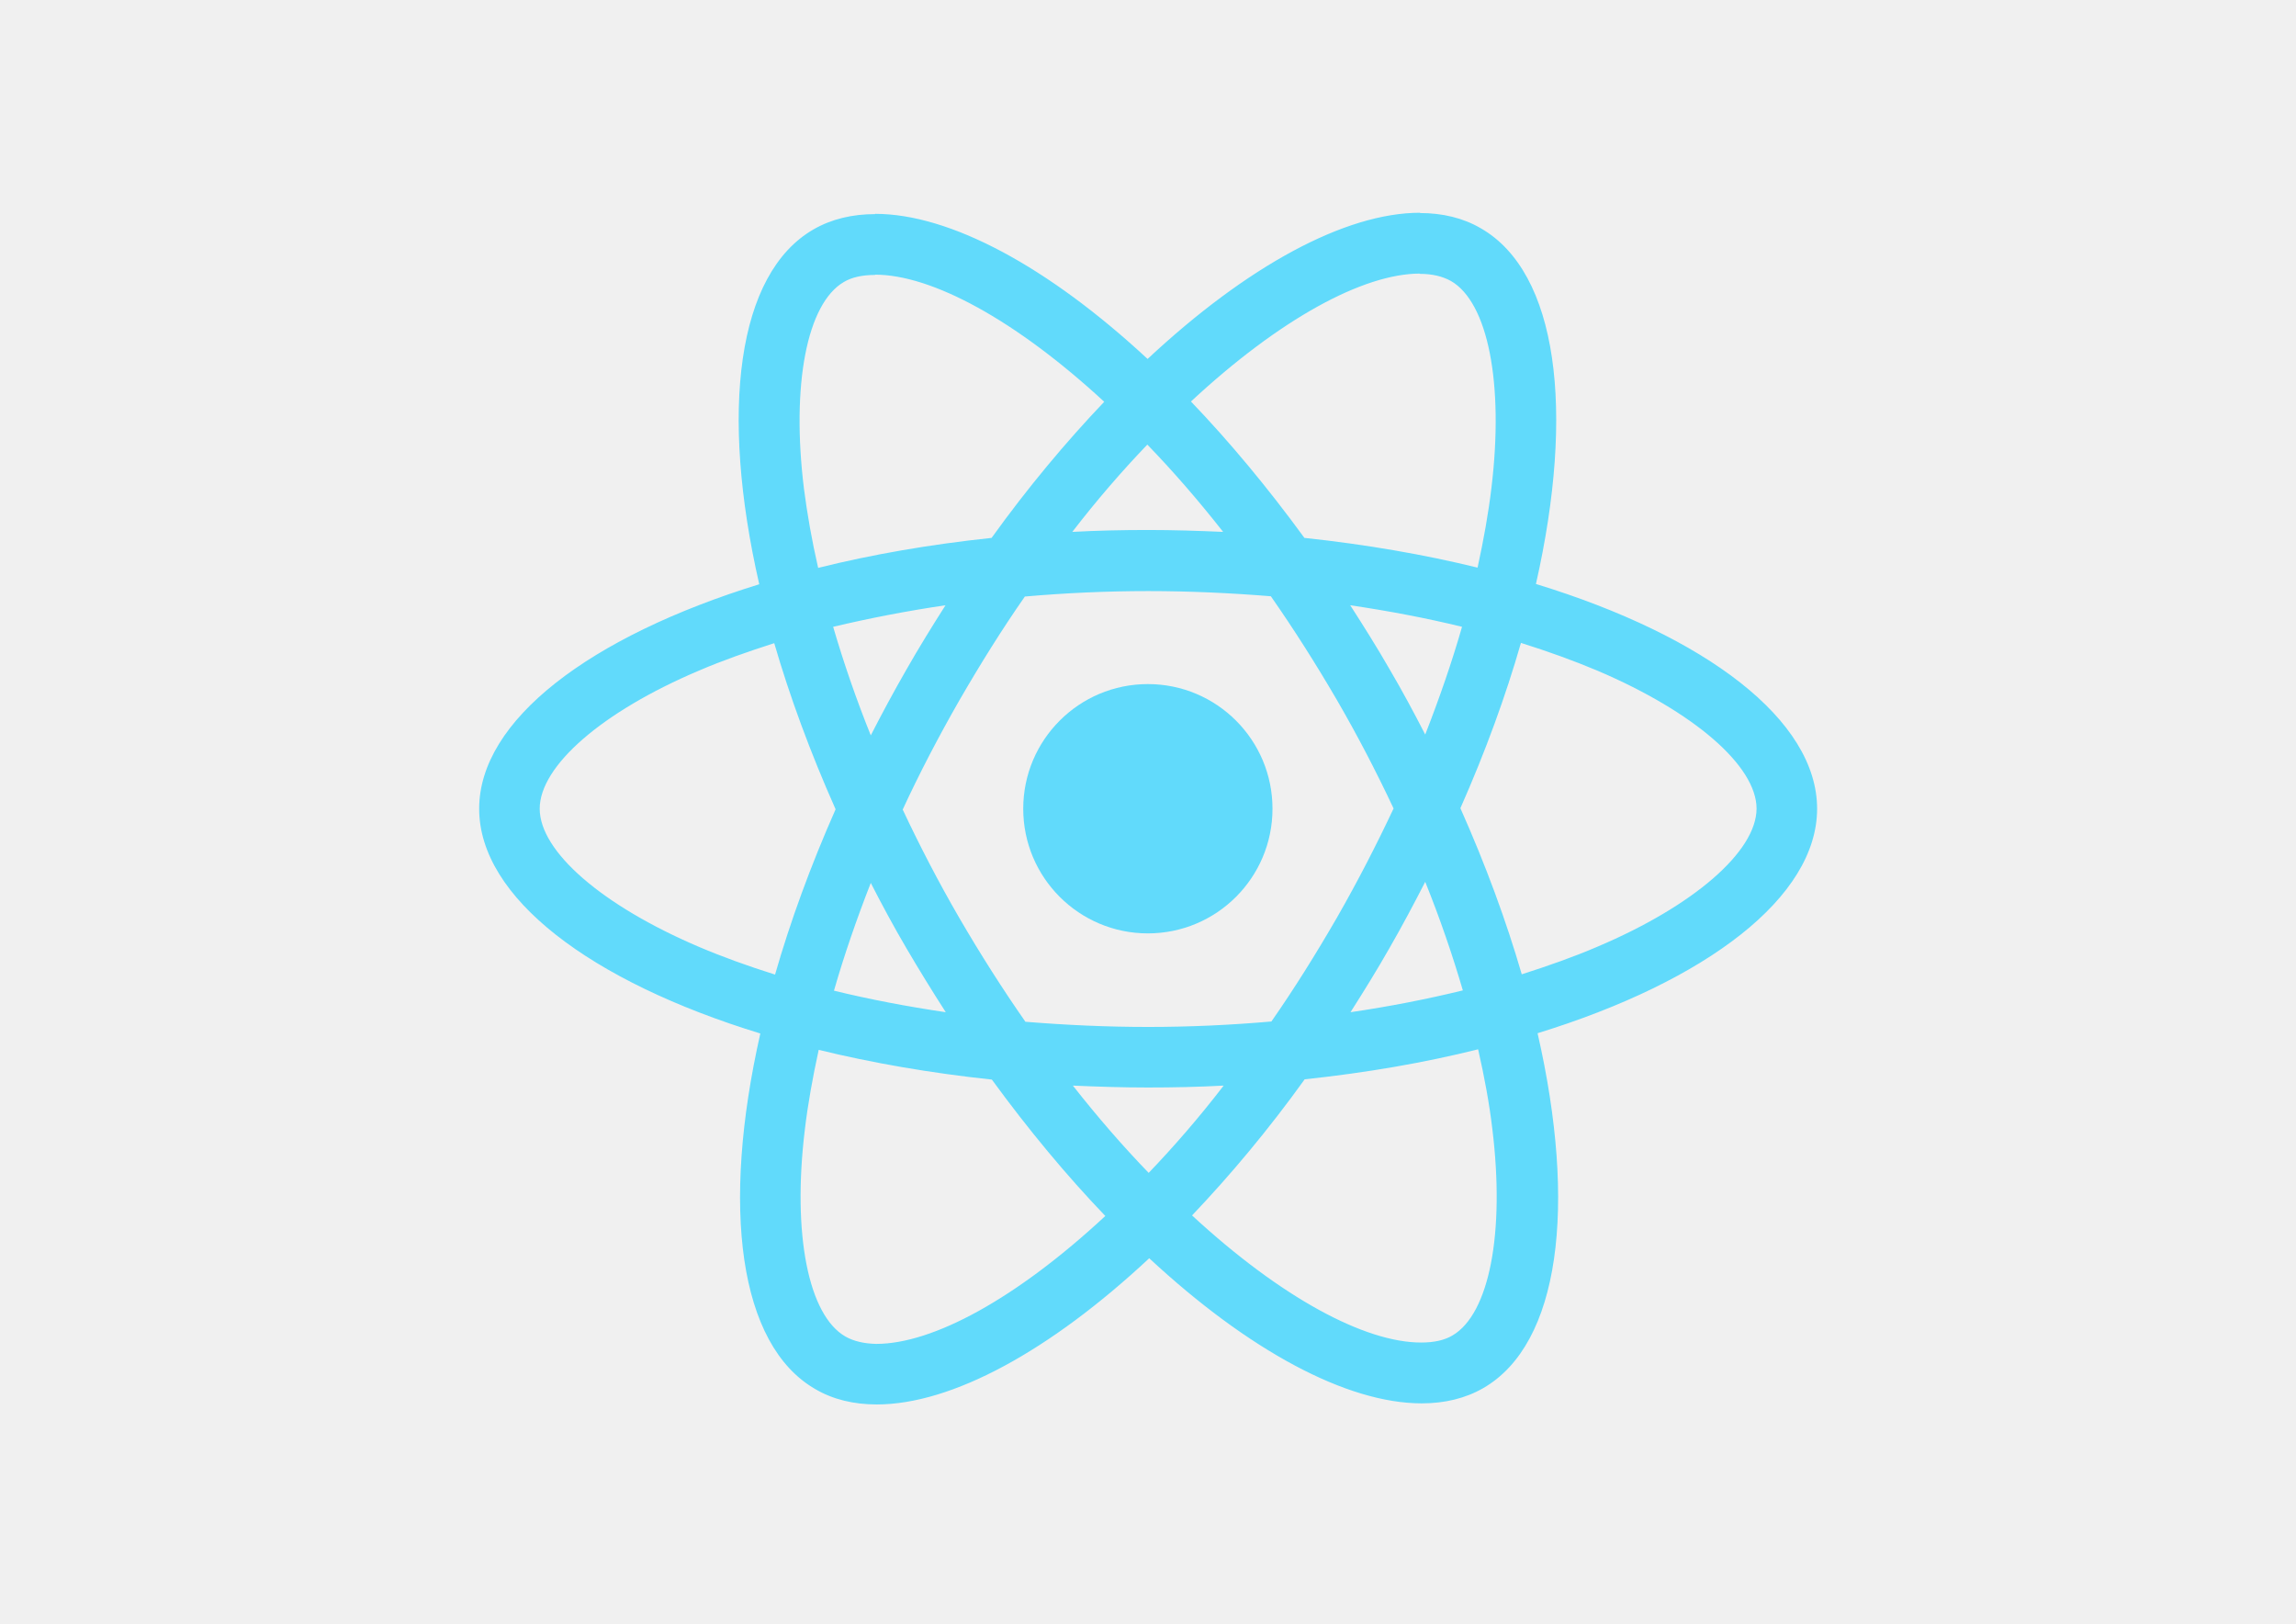
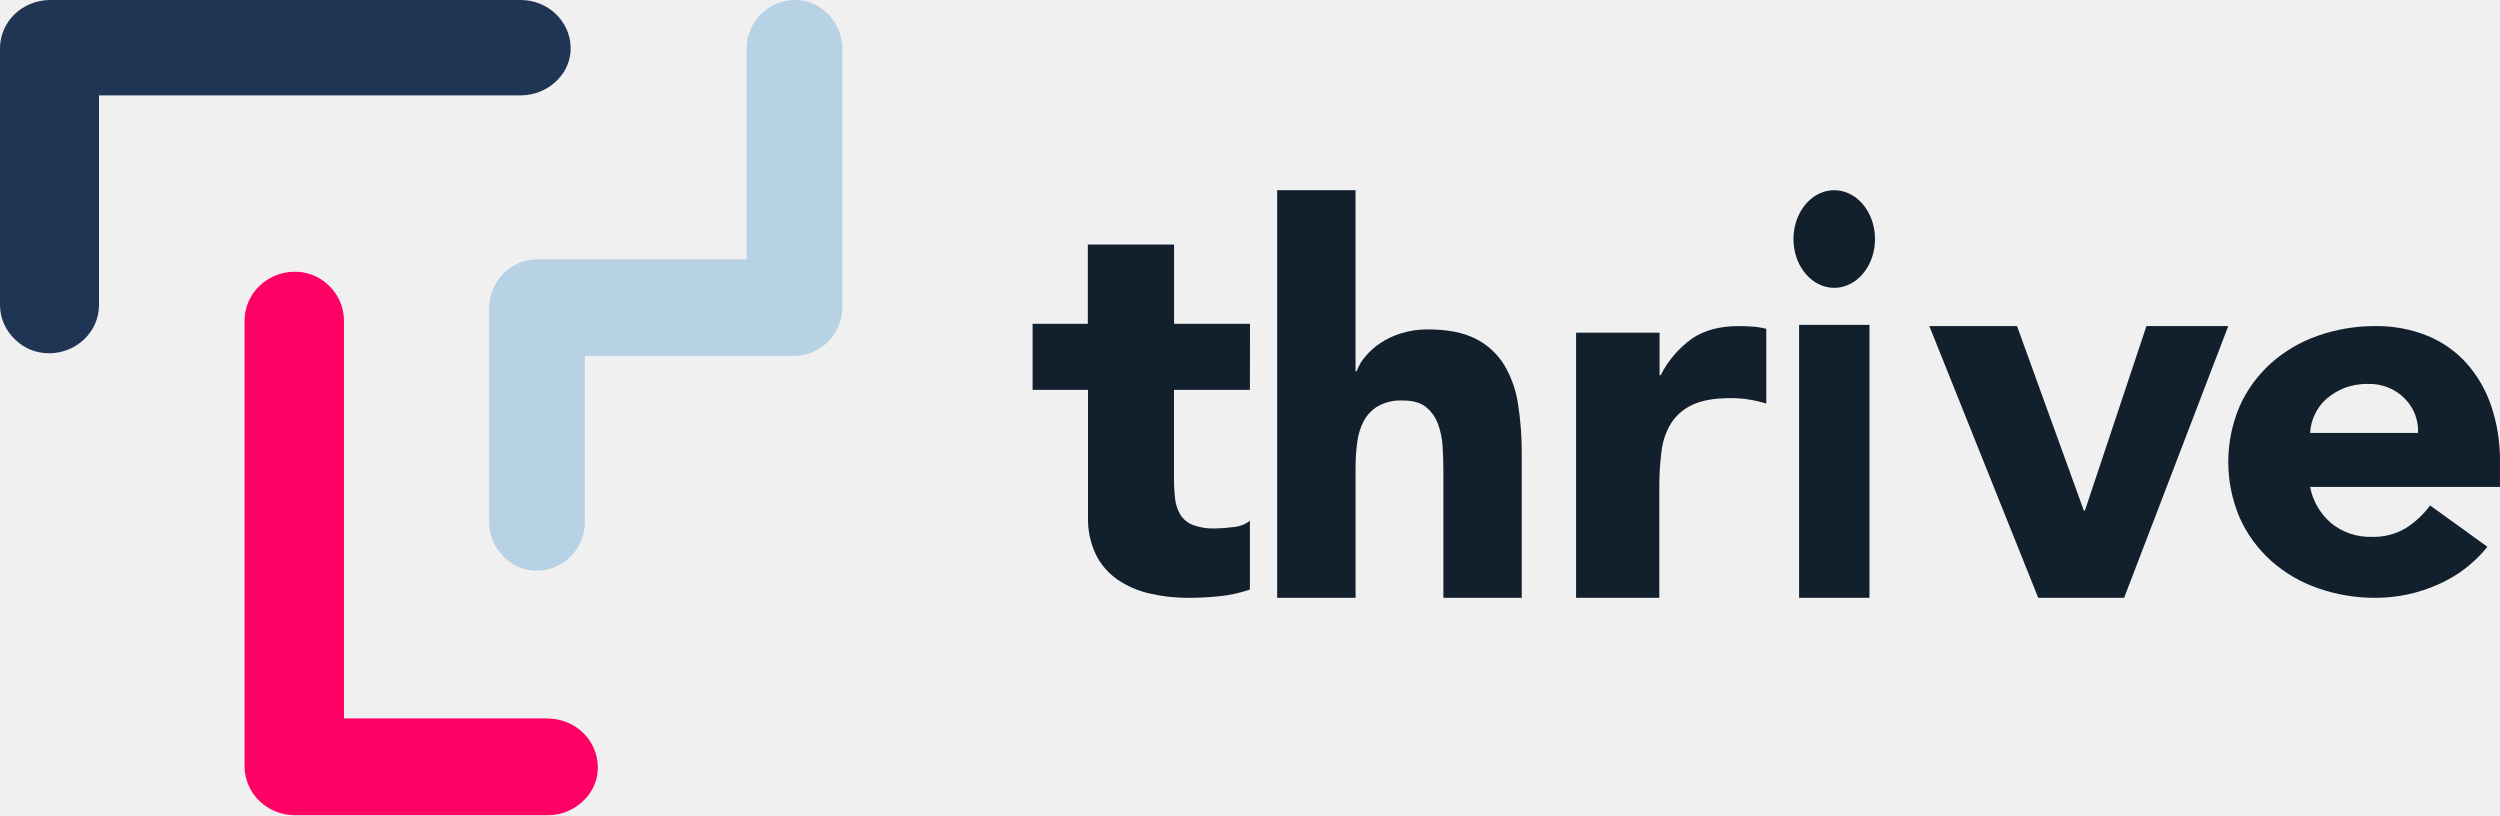
- <svg xmlns="http://www.w3.org/2000/svg" viewBox="0 0 841.9 595.3">
-   <g fill="#61DAFB">
-     <path d="M666.3 296.5c0-32.5-40.7-63.3-103.1-82.4 14.4-63.6 8-114.2-20.2-130.4-6.5-3.8-14.1-5.6-22.4-5.6v22.3c4.6 0 8.3.9 11.4 2.6 13.6 7.8 19.5 37.5 14.9 75.7-1.1 9.4-2.9 19.3-5.1 29.4-19.6-4.8-41-8.5-63.5-10.9-13.5-18.5-27.5-35.3-41.6-50 32.6-30.3 63.2-46.9 84-46.9V78c-27.5 0-63.5 19.6-99.9 53.6-36.4-33.8-72.4-53.2-99.9-53.2v22.3c20.7 0 51.4 16.5 84 46.6-14 14.7-28 31.4-41.3 49.9-22.6 2.4-44 6.1-63.6 11-2.3-10-4-19.7-5.2-29-4.7-38.2 1.1-67.9 14.6-75.8 3-1.8 6.9-2.6 11.5-2.6V78.5c-8.4 0-16 1.8-22.6 5.6-28.1 16.2-34.4 66.7-19.9 130.1-62.2 19.2-102.7 49.9-102.7 82.3 0 32.5 40.7 63.3 103.1 82.4-14.4 63.6-8 114.2 20.2 130.4 6.5 3.8 14.1 5.6 22.5 5.6 27.5 0 63.5-19.6 99.9-53.6 36.4 33.8 72.4 53.2 99.9 53.2 8.4 0 16-1.8 22.6-5.6 28.1-16.2 34.4-66.7 19.9-130.1 62-19.1 102.5-49.9 102.5-82.3zm-130.2-66.7c-3.7 12.9-8.3 26.2-13.5 39.5-4.1-8-8.4-16-13.1-24-4.6-8-9.5-15.8-14.4-23.4 14.2 2.1 27.9 4.7 41 7.9zm-45.8 106.5c-7.8 13.5-15.8 26.3-24.1 38.2-14.9 1.3-30 2-45.2 2-15.1 0-30.2-.7-45-1.9-8.3-11.9-16.4-24.6-24.2-38-7.6-13.1-14.5-26.4-20.8-39.8 6.2-13.4 13.2-26.8 20.7-39.9 7.8-13.5 15.8-26.3 24.1-38.2 14.9-1.3 30-2 45.2-2 15.1 0 30.2.7 45 1.9 8.3 11.9 16.4 24.6 24.2 38 7.6 13.1 14.5 26.4 20.8 39.8-6.3 13.4-13.2 26.8-20.7 39.9zm32.3-13c5.4 13.4 10 26.8 13.8 39.8-13.1 3.2-26.9 5.9-41.2 8 4.9-7.7 9.8-15.6 14.4-23.7 4.6-8 8.9-16.1 13-24.1zM421.2 430c-9.3-9.6-18.6-20.3-27.8-32 9 .4 18.2.7 27.5.7 9.4 0 18.7-.2 27.8-.7-9 11.7-18.3 22.4-27.5 32zm-74.4-58.9c-14.2-2.1-27.9-4.7-41-7.9 3.7-12.9 8.3-26.2 13.5-39.5 4.1 8 8.4 16 13.1 24 4.7 8 9.5 15.8 14.4 23.4zM420.7 163c9.3 9.6 18.6 20.3 27.8 32-9-.4-18.2-.7-27.5-.7-9.4 0-18.7.2-27.8.7 9-11.7 18.3-22.4 27.5-32zm-74 58.9c-4.9 7.7-9.8 15.6-14.4 23.7-4.6 8-8.9 16-13 24-5.4-13.4-10-26.8-13.8-39.8 13.1-3.1 26.9-5.8 41.2-7.9zm-90.5 125.2c-35.4-15.1-58.3-34.9-58.3-50.6 0-15.7 22.9-35.6 58.3-50.6 8.6-3.7 18-7 27.7-10.1 5.7 19.6 13.2 40 22.5 60.9-9.2 20.8-16.6 41.1-22.2 60.6-9.9-3.1-19.3-6.5-28-10.2zM310 490c-13.6-7.8-19.5-37.5-14.9-75.7 1.1-9.4 2.9-19.3 5.1-29.4 19.6 4.8 41 8.5 63.5 10.9 13.5 18.5 27.5 35.3 41.6 50-32.6 30.3-63.2 46.9-84 46.9-4.5-.1-8.3-1-11.3-2.7zm237.2-76.2c4.7 38.2-1.1 67.9-14.6 75.8-3 1.8-6.9 2.6-11.5 2.6-20.7 0-51.4-16.5-84-46.6 14-14.7 28-31.4 41.3-49.9 22.6-2.4 44-6.1 63.6-11 2.3 10.1 4.1 19.8 5.2 29.1zm38.5-66.7c-8.6 3.7-18 7-27.7 10.1-5.7-19.6-13.2-40-22.5-60.9 9.2-20.8 16.6-41.1 22.2-60.6 9.9 3.1 19.3 6.5 28.1 10.2 35.4 15.1 58.3 34.9 58.3 50.6-.1 15.7-23 35.6-58.4 50.6zM320.8 78.4z" />
-     <circle cx="420.9" cy="296.5" r="45.7" />
-     <path d="M520.5 78.1z" />
+ <svg xmlns="http://www.w3.org/2000/svg" width="92" height="30" viewBox="0 0 92 30" fill="none">
+   <g clip-path="url(#clip0_5_6576)">
+     <path d="M20.17 26.438H12.658V11.78C12.655 11.537 12.603 11.298 12.503 11.075C12.404 10.852 12.259 10.652 12.078 10.485C11.908 10.323 11.707 10.197 11.486 10.114C11.264 10.03 11.028 9.992 10.791 10.001C10.314 10.016 9.862 10.21 9.528 10.541C9.195 10.872 9.005 11.316 9 11.78V28.221C9.006 28.691 9.201 29.14 9.543 29.472C9.884 29.805 10.346 29.994 10.829 30H20.17C20.419 29.998 20.666 29.947 20.895 29.85C21.124 29.753 21.33 29.612 21.502 29.436C21.668 29.271 21.798 29.075 21.883 28.86C21.969 28.645 22.008 28.415 21.999 28.184C21.984 27.72 21.785 27.28 21.445 26.955C21.104 26.63 20.647 26.447 20.17 26.442" fill="#FF0064" />
+     <path d="M30.441 0.49C30.279 0.328 30.085 0.2 29.872 0.116C29.659 0.032 29.431 -0.007 29.203 0.001C28.743 0.015 28.307 0.207 27.986 0.538C27.664 0.868 27.482 1.311 27.477 1.774V9.543H19.761C19.296 9.549 18.851 9.738 18.522 10.069C18.193 10.4 18.006 10.848 18 11.316V19.219C18.002 19.461 18.053 19.7 18.149 19.922C18.245 20.144 18.385 20.344 18.56 20.511C18.87 20.821 19.288 20.996 19.725 21H19.799C20.258 20.986 20.694 20.793 21.015 20.463C21.337 20.132 21.519 19.689 21.523 19.226V13.096H29.239C29.704 13.09 30.149 12.901 30.478 12.569C30.807 12.238 30.994 11.79 31 11.321V1.78C30.997 1.538 30.946 1.299 30.851 1.078C30.755 0.857 30.615 0.657 30.441 0.49Z" fill="#B7D2E5" />
+     <path d="M20.504 2.952C20.669 2.79 20.798 2.597 20.883 2.385C20.968 2.173 21.008 1.947 20.999 1.719C20.984 1.262 20.786 0.828 20.447 0.507C20.107 0.187 19.652 0.005 19.177 0H1.823C1.341 0.006 0.882 0.193 0.541 0.52C0.201 0.848 0.007 1.291 0 1.754L0 11.238C0.002 11.478 0.055 11.714 0.154 11.934C0.254 12.153 0.398 12.351 0.579 12.516C0.9 12.822 1.332 12.996 1.784 13H1.86C2.336 12.985 2.788 12.793 3.12 12.465C3.452 12.136 3.64 11.697 3.643 11.238V3.51H19.177C19.426 3.508 19.672 3.457 19.899 3.361C20.127 3.266 20.333 3.126 20.504 2.952Z" fill="#203554" />
+     <path d="M45.997 14.347H43.203V17.622C43.202 17.869 43.216 18.116 43.245 18.362C43.267 18.564 43.332 18.761 43.436 18.939C43.541 19.108 43.701 19.241 43.892 19.316C44.151 19.413 44.428 19.458 44.706 19.448C44.929 19.444 45.151 19.427 45.372 19.398C45.6 19.382 45.818 19.301 45.997 19.165V21.696C45.642 21.818 45.272 21.899 44.897 21.939C44.524 21.979 44.15 21.999 43.775 22C43.276 22.004 42.779 21.95 42.294 21.838C41.869 21.74 41.468 21.565 41.112 21.321C40.773 21.081 40.502 20.765 40.324 20.399C40.122 19.967 40.024 19.497 40.039 19.023V14.347H38V11.915H40.032V9H43.206V11.915H46L45.997 14.347Z" fill="#121F2D" />
+     <path d="M49.884 7V13.666H49.923C49.998 13.462 50.109 13.273 50.251 13.111C50.412 12.919 50.6 12.753 50.808 12.618C51.047 12.463 51.306 12.342 51.577 12.261C51.889 12.166 52.213 12.119 52.538 12.122C53.269 12.122 53.859 12.238 54.308 12.469C54.737 12.684 55.1 13.017 55.356 13.431C55.618 13.874 55.791 14.367 55.865 14.879C55.958 15.476 56.003 16.08 56 16.685V21.999H53.116V17.277C53.116 16.999 53.106 16.711 53.087 16.415C53.07 16.133 53.012 15.855 52.914 15.591C52.823 15.348 52.67 15.135 52.471 14.975C52.272 14.816 51.988 14.738 51.615 14.738C51.301 14.723 50.99 14.795 50.711 14.946C50.488 15.076 50.305 15.269 50.183 15.501C50.057 15.745 49.977 16.011 49.944 16.285C49.904 16.587 49.885 16.892 49.885 17.197V22H47V7H49.884Z" fill="#121F2D" />
+     <path d="M58 12.241H61.072V13.807H61.113C61.383 13.27 61.782 12.805 62.276 12.452C62.728 12.151 63.294 12 63.975 12C64.153 12 64.33 12.008 64.508 12.02C64.674 12.031 64.839 12.058 65 12.101V14.852C64.789 14.786 64.573 14.736 64.354 14.701C64.134 14.667 63.912 14.65 63.69 14.651C63.102 14.651 62.636 14.731 62.291 14.892C61.968 15.037 61.695 15.271 61.503 15.565C61.309 15.88 61.187 16.232 61.145 16.598C61.088 17.037 61.061 17.48 61.063 17.923V22H58V12.241Z" fill="#121F2D" />
+     <path d="M66 8.793C66 8.498 66.061 8.208 66.178 7.948C66.294 7.688 66.462 7.466 66.667 7.302C66.872 7.138 67.108 7.037 67.353 7.009C67.599 6.98 67.846 7.024 68.074 7.137C68.301 7.249 68.502 7.428 68.659 7.656C68.815 7.884 68.922 8.154 68.971 8.444C69.019 8.733 69.007 9.032 68.936 9.315C68.865 9.597 68.737 9.854 68.563 10.063C68.353 10.316 68.086 10.488 67.794 10.557C67.503 10.627 67.201 10.592 66.926 10.456C66.652 10.32 66.417 10.089 66.252 9.793C66.087 9.497 66 9.149 66 8.793ZM66.207 11.955H68.796V22H66.207V11.955Z" fill="#121F2D" />
+     <path d="M71 12H74.226L76.685 18.789H76.725L78.989 12H82L78.168 22H75.007L71 12Z" fill="#121F2D" />
+     <path d="M91.537 20.122C91.054 20.725 90.426 21.203 89.71 21.514C88.992 21.834 88.211 22 87.422 22C86.7 22.004 85.982 21.885 85.303 21.647C84.664 21.426 84.078 21.083 83.577 20.638C83.084 20.195 82.691 19.656 82.422 19.057C82.144 18.405 82 17.706 82 17C82 16.294 82.144 15.595 82.422 14.943C82.691 14.344 83.084 13.806 83.577 13.362C84.078 12.917 84.664 12.574 85.303 12.353C85.982 12.115 86.7 11.996 87.422 12C88.072 11.992 88.717 12.112 89.319 12.353C89.873 12.578 90.368 12.923 90.764 13.362C91.174 13.825 91.484 14.362 91.678 14.943C91.9 15.607 92.009 16.302 91.999 17V17.92H85.012C85.11 18.44 85.386 18.912 85.795 19.258C86.211 19.595 86.74 19.773 87.281 19.756C87.722 19.771 88.159 19.659 88.536 19.434C88.883 19.212 89.186 18.93 89.429 18.601L91.537 20.122ZM88.984 15.931C88.996 15.696 88.957 15.462 88.871 15.243C88.786 15.024 88.654 14.825 88.486 14.658C88.312 14.482 88.102 14.345 87.87 14.254C87.639 14.163 87.39 14.12 87.14 14.129C86.838 14.123 86.538 14.176 86.257 14.285C86.017 14.381 85.796 14.517 85.604 14.687C85.426 14.846 85.283 15.039 85.183 15.255C85.083 15.467 85.025 15.697 85.012 15.931H88.984Z" fill="#121F2D" />
  </g>
+   <defs>
+     <clipPath id="clip0_5_6576">
+       <rect width="92" height="30" fill="white" />
+     </clipPath>
+   </defs>
</svg>
